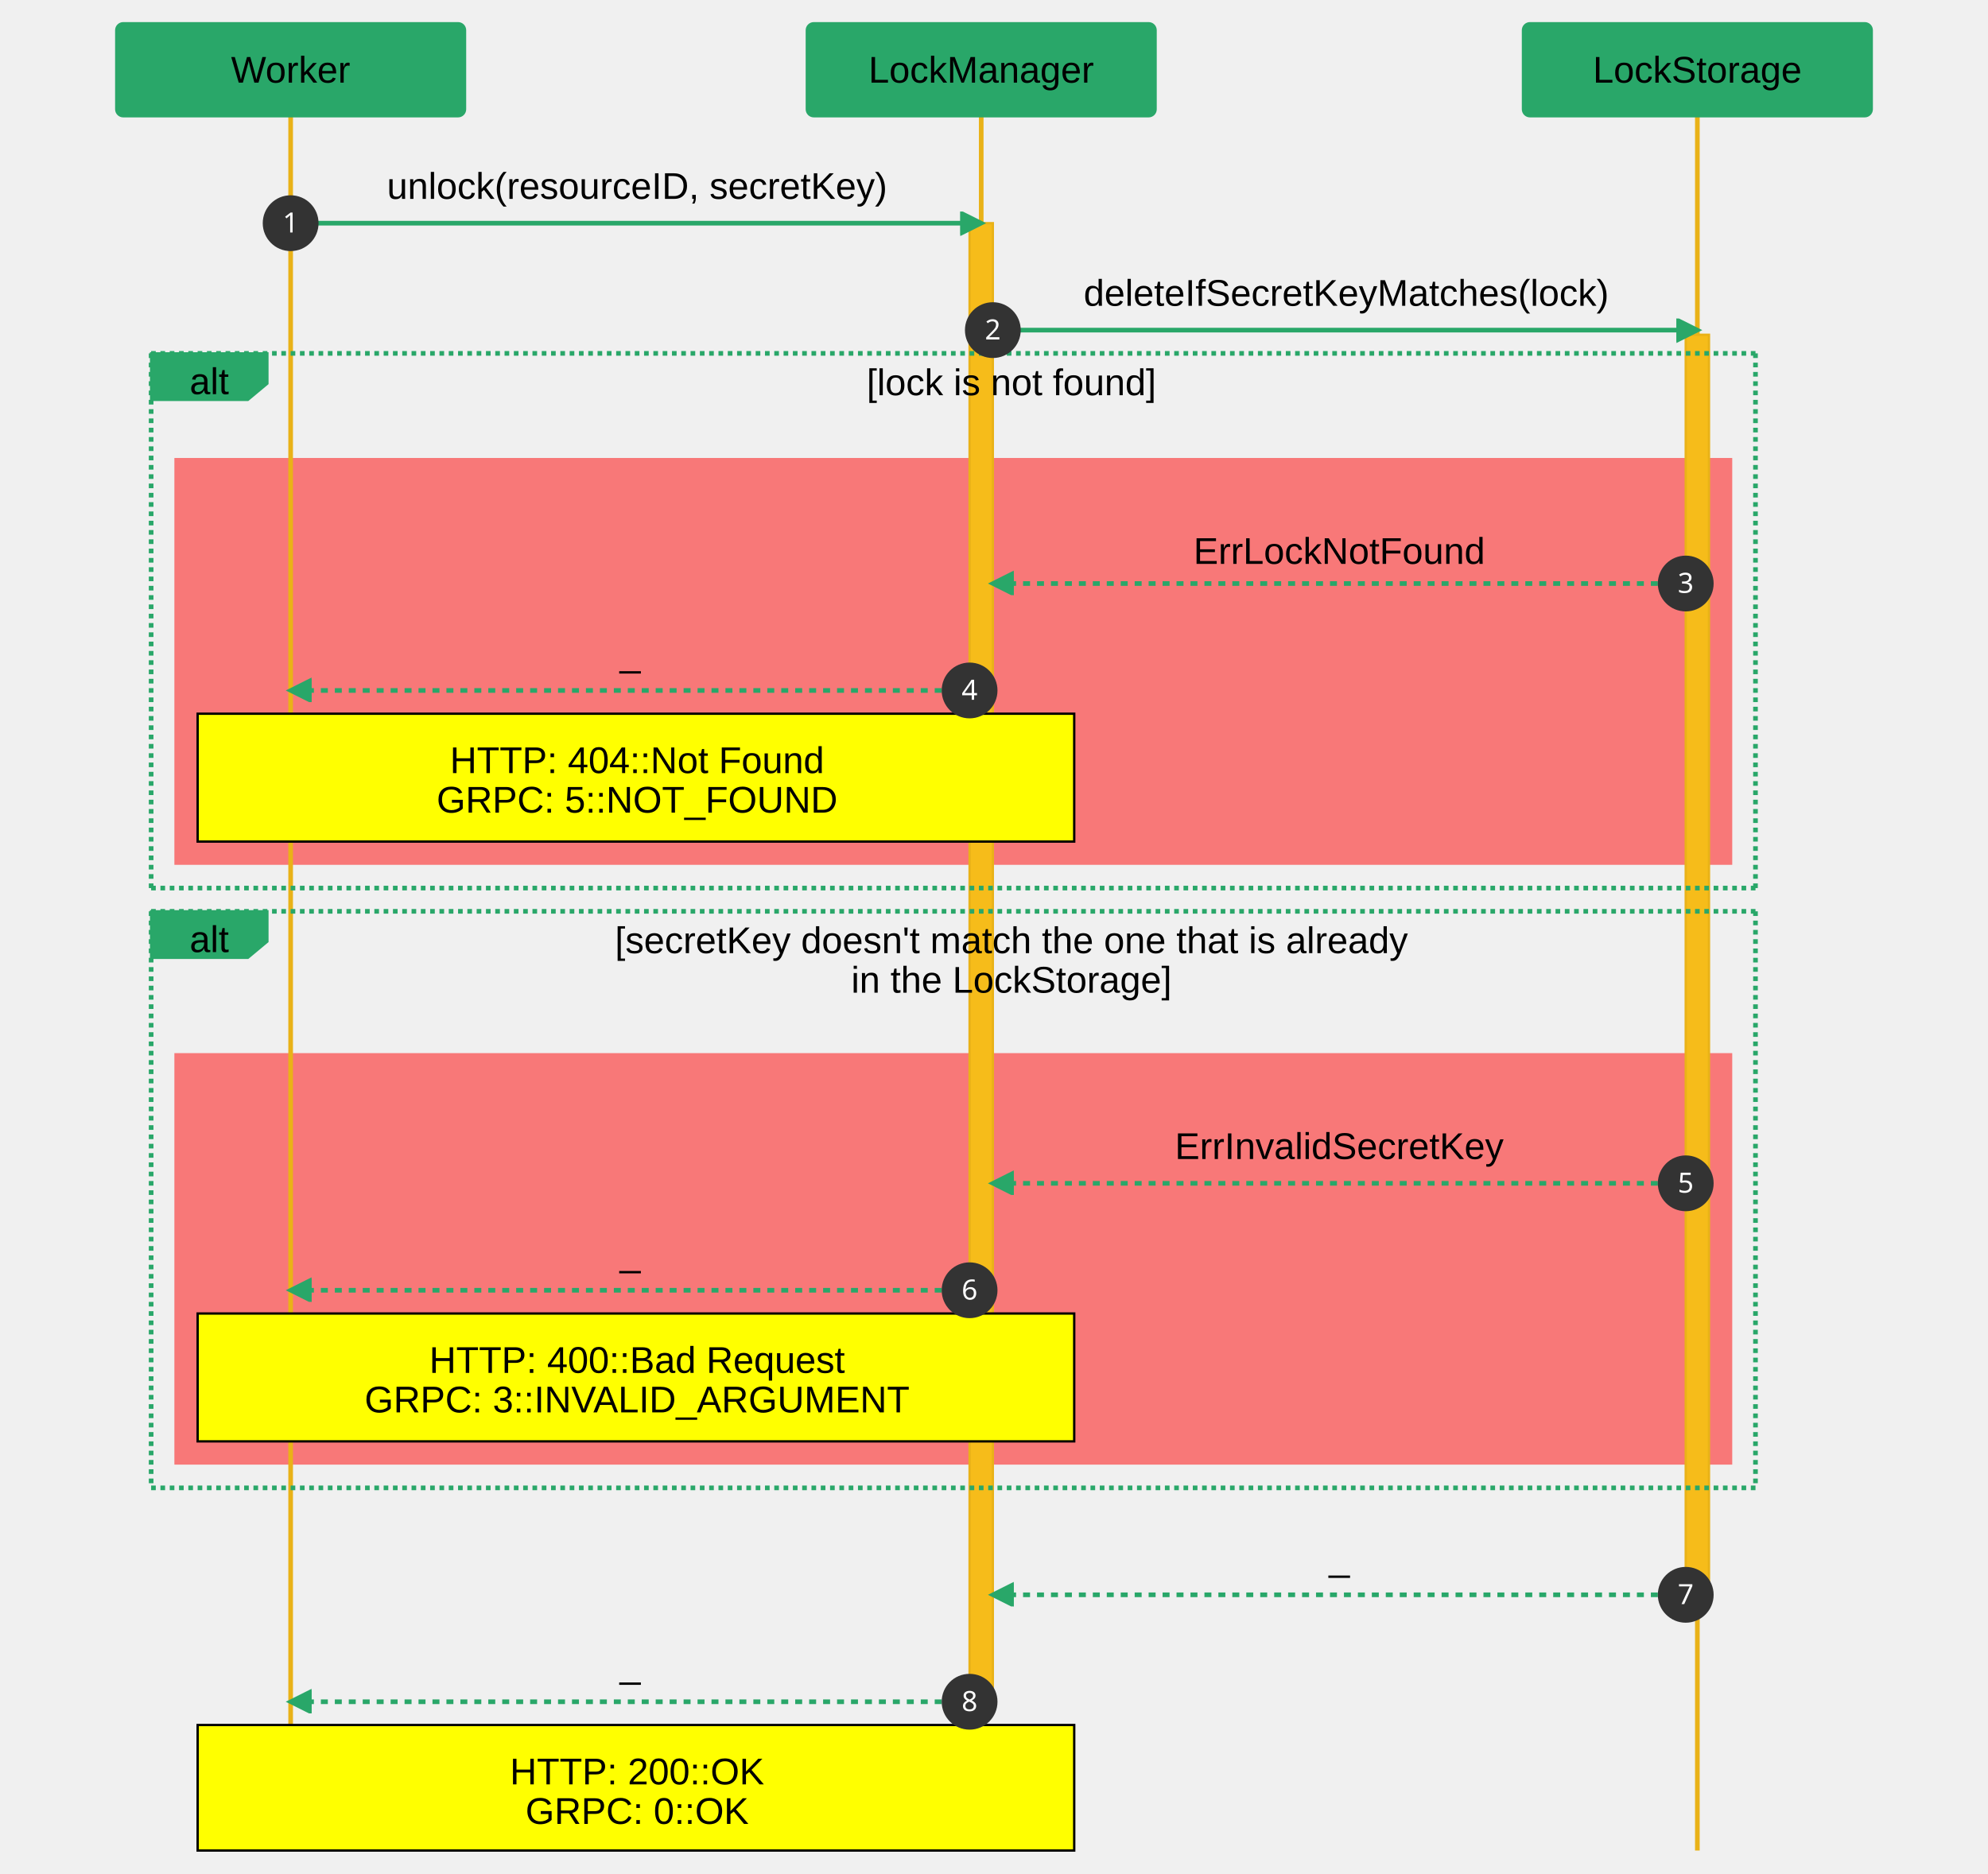
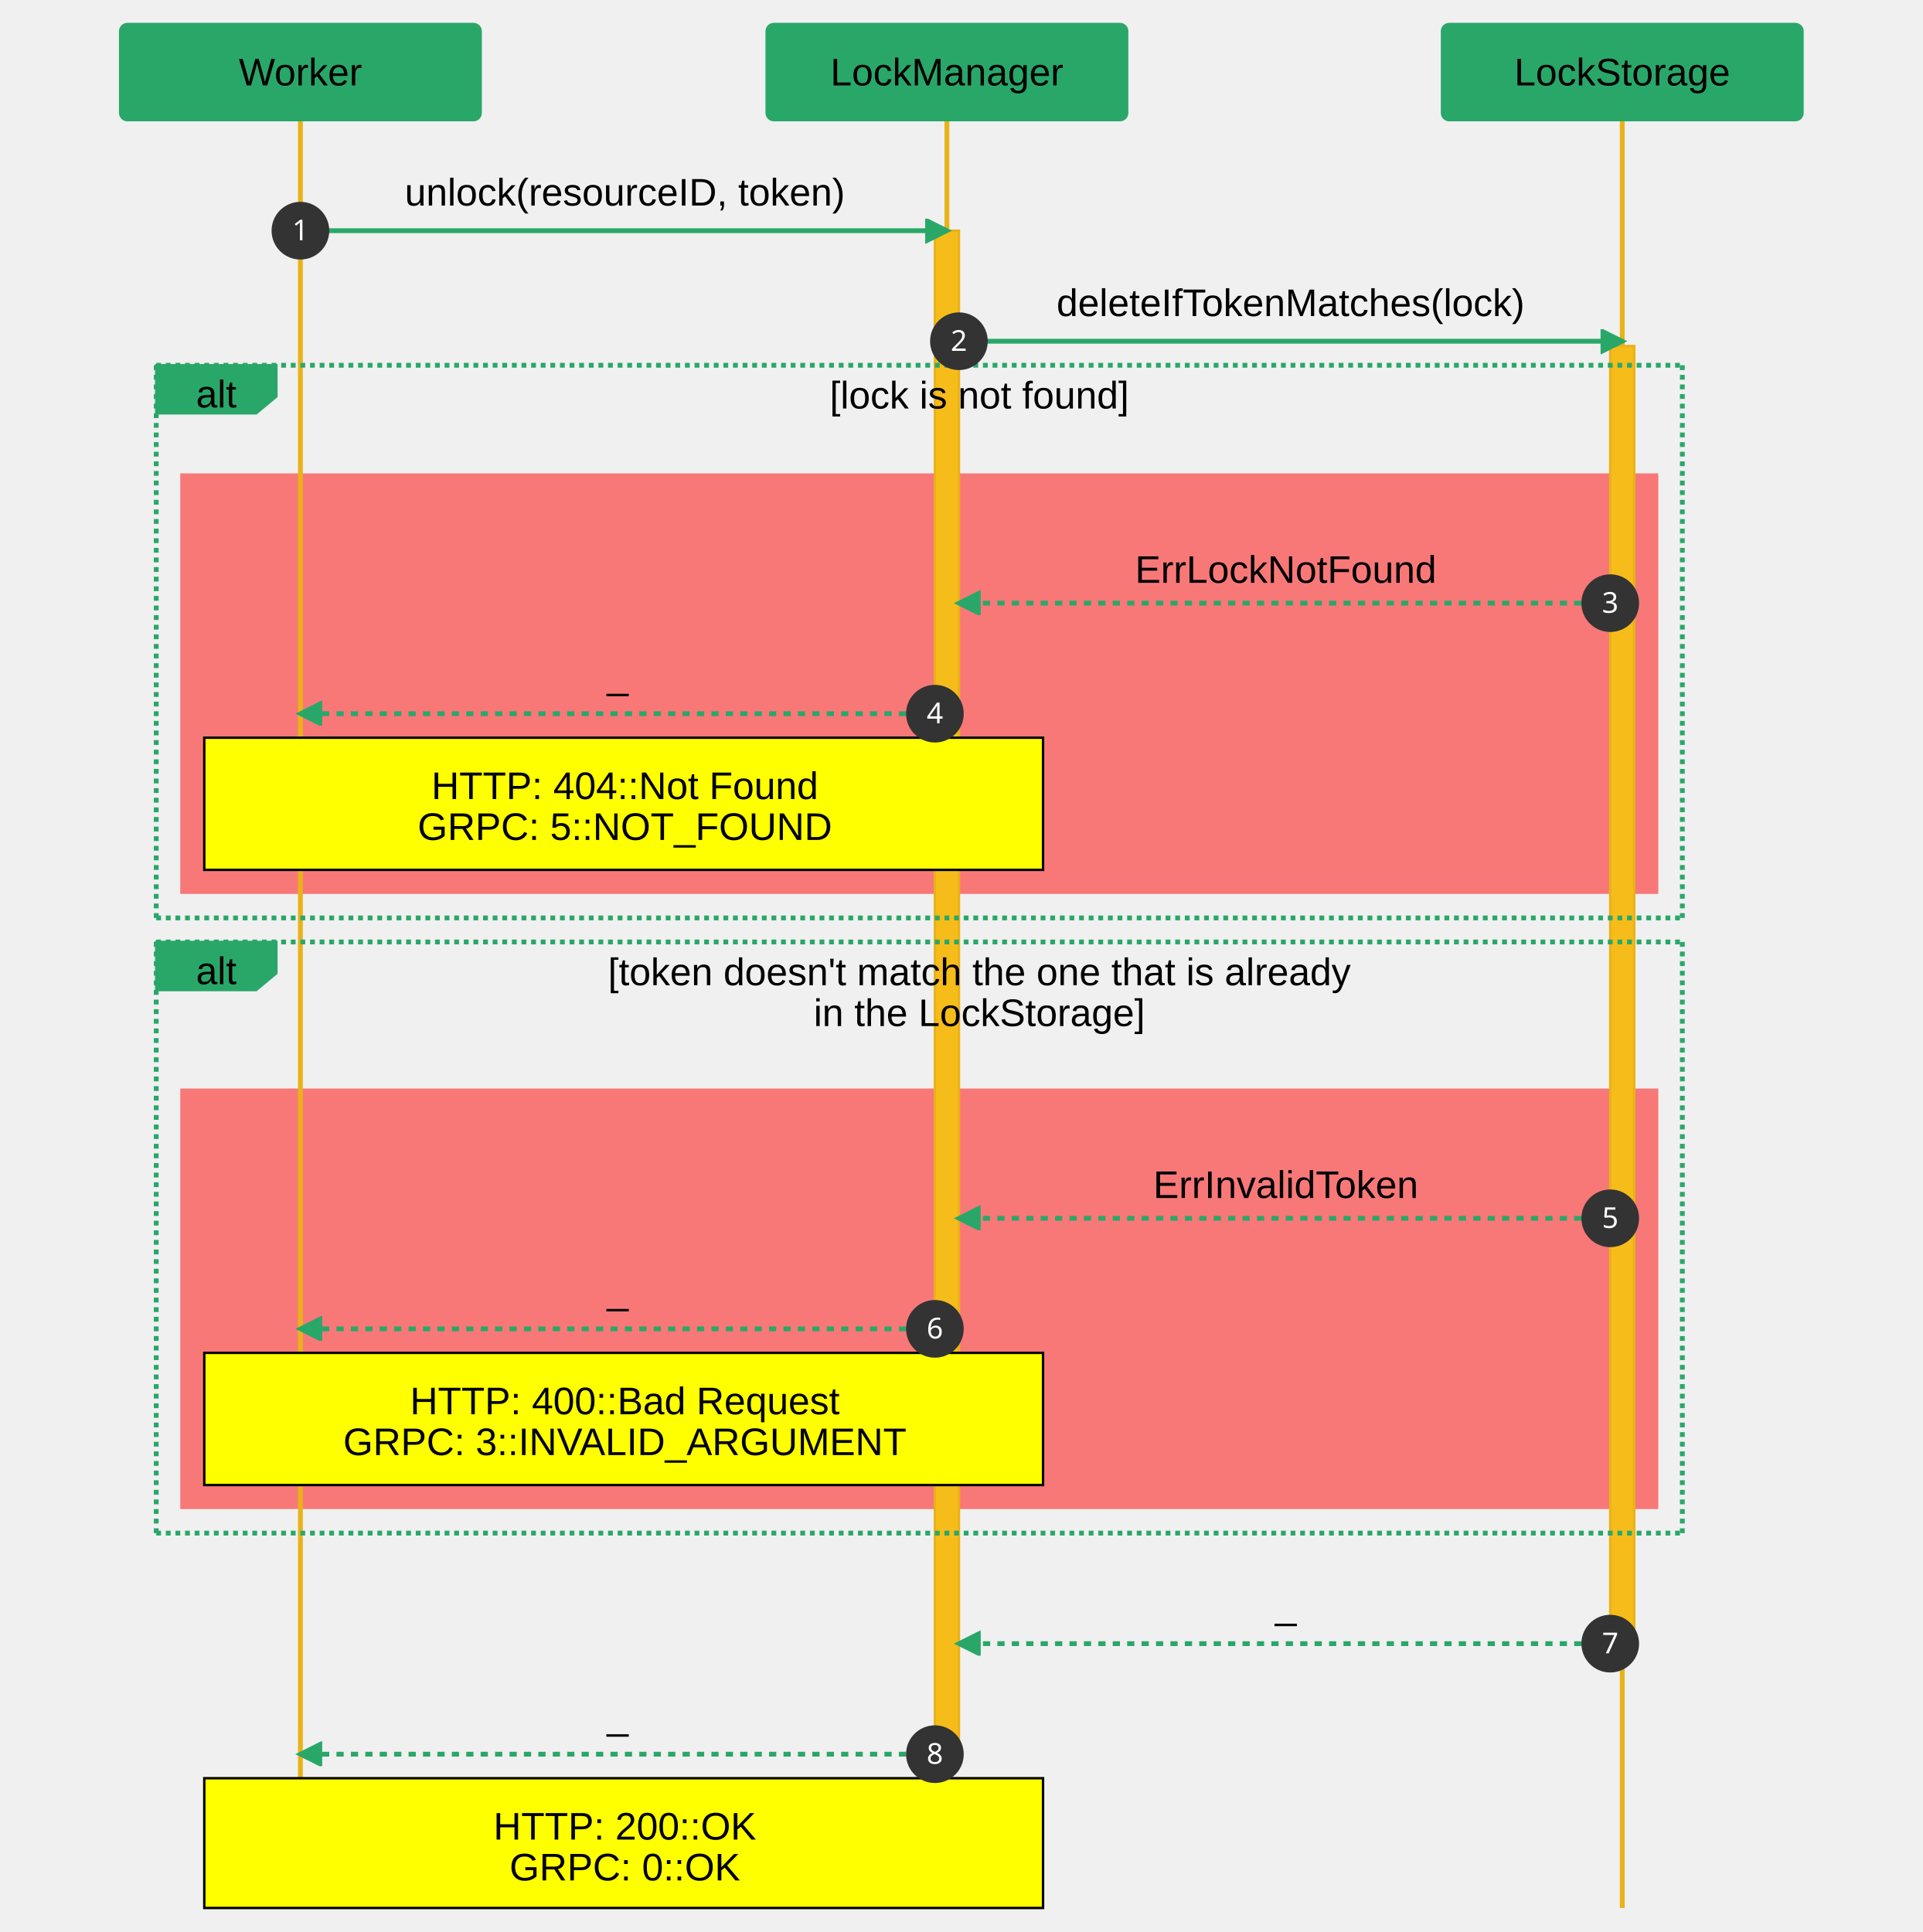
- <svg xmlns="http://www.w3.org/2000/svg" aria-roledescription="sequence" role="graphics-document document" viewBox="-50 -10 855 806" style="max-width: 855px; background-color: white;" width="100%" id="my-svg">
-   <rect class="rect" height="177" width="670" fill="rgba(255, 0, 0, 0.5)" y="443" x="25" />
-   <rect class="rect" height="175" width="670" fill="rgba(255, 0, 0, 0.5)" y="187" x="25" />
+ <svg xmlns="http://www.w3.org/2000/svg" aria-roledescription="sequence" role="graphics-document document" viewBox="-50 -10 800 804" style="max-width: 800px; background-color: white;" width="100%" id="my-svg">
+   <rect class="rect" height="175" width="615" fill="rgba(255, 0, 0, 0.5)" y="443" x="25" />
+   <rect class="rect" height="175" width="615" fill="rgba(255, 0, 0, 0.5)" y="187" x="25" />
  <style>#my-svg{font-family:"trebuchet ms",verdana,arial,sans-serif;font-size:16px;fill:#333;}#my-svg .error-icon{fill:#552222;}#my-svg .error-text{fill:#552222;stroke:#552222;}#my-svg .edge-thickness-normal{stroke-width:2px;}#my-svg .edge-thickness-thick{stroke-width:3.5px;}#my-svg .edge-pattern-solid{stroke-dasharray:0;}#my-svg .edge-pattern-dashed{stroke-dasharray:3;}#my-svg .edge-pattern-dotted{stroke-dasharray:2;}#my-svg .marker{fill:#333333;stroke:#333333;}#my-svg .marker.cross{stroke:#333333;}#my-svg svg{font-family:"trebuchet ms",verdana,arial,sans-serif;font-size:16px;}#my-svg .actor{stroke:hsl(259.626, 59.777%, 87.902%);fill:#ECECFF;}#my-svg text.actor&gt;tspan{fill:black;stroke:none;}#my-svg .actor-line{stroke:grey;}#my-svg .messageLine0{stroke-width:1.5;stroke-dasharray:none;stroke:#333;}#my-svg .messageLine1{stroke-width:1.5;stroke-dasharray:2,2;stroke:#333;}#my-svg #arrowhead path{fill:#333;stroke:#333;}#my-svg .sequenceNumber{fill:white;}#my-svg #sequencenumber{fill:#333;}#my-svg #crosshead path{fill:#333;stroke:#333;}#my-svg .messageText{fill:#333;stroke:none;}#my-svg .labelBox{stroke:hsl(259.626, 59.777%, 87.902%);fill:#ECECFF;}#my-svg .labelText,#my-svg .labelText&gt;tspan{fill:black;stroke:none;}#my-svg .loopText,#my-svg .loopText&gt;tspan{fill:black;stroke:none;}#my-svg .loopLine{stroke-width:2px;stroke-dasharray:2,2;stroke:hsl(259.626, 59.777%, 87.902%);fill:hsl(259.626, 59.777%, 87.902%);}#my-svg .note{stroke:#aaaa33;fill:#fff5ad;}#my-svg .noteText,#my-svg .noteText&gt;tspan{fill:black;stroke:none;}#my-svg .activation0{fill:#f4f4f4;stroke:#666;}#my-svg .activation1{fill:#f4f4f4;stroke:#666;}#my-svg .activation2{fill:#f4f4f4;stroke:#666;}#my-svg .actorPopupMenu{position:absolute;}#my-svg .actorPopupMenuPanel{position:absolute;fill:#ECECFF;box-shadow:0px 8px 16px 0px rgba(0,0,0,0.2);filter:drop-shadow(3px 5px 2px rgb(0 0 0 / 0.4));}#my-svg .actor-man line{stroke:hsl(259.626, 59.777%, 87.902%);fill:#ECECFF;}#my-svg .actor-man circle,#my-svg line{stroke:hsl(259.626, 59.777%, 87.902%);fill:#ECECFF;stroke-width:2px;}#my-svg :root{--mermaid-font-family:"trebuchet ms",verdana,arial,sans-serif;}</style>
  <g />
  <defs>
    <symbol height="24" width="24" id="computer">
      <path d="M2 2v13h20v-13h-20zm18 11h-16v-9h16v9zm-10.228 6l.466-1h3.524l.467 1h-4.457zm14.228 3h-24l2-6h2.104l-1.33 4h18.45l-1.297-4h2.073l2 6zm-5-10h-14v-7h14v7z" transform="scale(.5)" />
    </symbol>
  </defs>
  <defs>
    <symbol clip-rule="evenodd" fill-rule="evenodd" id="database">
      <path d="M12.258.001l.256.004.255.005.253.008.251.01.249.012.247.015.246.016.242.019.241.02.239.023.236.024.233.027.231.028.229.031.225.032.223.034.22.036.217.038.214.04.211.041.208.043.205.045.201.046.198.048.194.05.191.051.187.053.183.054.18.056.175.057.172.059.168.06.163.061.16.063.155.064.15.066.074.033.073.033.071.034.07.034.069.035.068.035.067.035.066.035.064.036.064.036.062.036.06.036.06.037.058.037.058.037.055.038.055.038.053.038.052.038.051.039.05.039.048.039.047.039.045.04.044.04.043.04.041.04.04.041.039.041.037.041.036.041.034.041.033.042.032.042.03.042.029.042.027.042.026.043.024.043.023.043.021.043.02.043.018.044.017.043.015.044.013.044.012.044.011.045.009.044.007.045.006.045.004.045.002.045.001.045v17l-.001.045-.002.045-.004.045-.006.045-.007.045-.009.044-.011.045-.012.044-.013.044-.015.044-.017.043-.018.044-.02.043-.021.043-.023.043-.024.043-.026.043-.027.042-.029.042-.03.042-.032.042-.033.042-.034.041-.036.041-.037.041-.039.041-.04.041-.041.04-.043.04-.044.04-.045.04-.047.039-.048.039-.05.039-.051.039-.052.038-.053.038-.055.038-.055.038-.058.037-.058.037-.06.037-.06.036-.062.036-.064.036-.064.036-.066.035-.067.035-.068.035-.069.035-.07.034-.071.034-.073.033-.074.033-.15.066-.155.064-.16.063-.163.061-.168.06-.172.059-.175.057-.18.056-.183.054-.187.053-.191.051-.194.05-.198.048-.201.046-.205.045-.208.043-.211.041-.214.04-.217.038-.22.036-.223.034-.225.032-.229.031-.231.028-.233.027-.236.024-.239.023-.241.02-.242.019-.246.016-.247.015-.249.012-.251.01-.253.008-.255.005-.256.004-.258.001-.258-.001-.256-.004-.255-.005-.253-.008-.251-.01-.249-.012-.247-.015-.245-.016-.243-.019-.241-.02-.238-.023-.236-.024-.234-.027-.231-.028-.228-.031-.226-.032-.223-.034-.22-.036-.217-.038-.214-.04-.211-.041-.208-.043-.204-.045-.201-.046-.198-.048-.195-.05-.19-.051-.187-.053-.184-.054-.179-.056-.176-.057-.172-.059-.167-.06-.164-.061-.159-.063-.155-.064-.151-.066-.074-.033-.072-.033-.072-.034-.07-.034-.069-.035-.068-.035-.067-.035-.066-.035-.064-.036-.063-.036-.062-.036-.061-.036-.06-.037-.058-.037-.057-.037-.056-.038-.055-.038-.053-.038-.052-.038-.051-.039-.049-.039-.049-.039-.046-.039-.046-.04-.044-.04-.043-.04-.041-.04-.04-.041-.039-.041-.037-.041-.036-.041-.034-.041-.033-.042-.032-.042-.03-.042-.029-.042-.027-.042-.026-.043-.024-.043-.023-.043-.021-.043-.02-.043-.018-.044-.017-.043-.015-.044-.013-.044-.012-.044-.011-.045-.009-.044-.007-.045-.006-.045-.004-.045-.002-.045-.001-.045v-17l.001-.045.002-.045.004-.045.006-.045.007-.045.009-.044.011-.045.012-.044.013-.044.015-.044.017-.043.018-.044.02-.043.021-.043.023-.043.024-.043.026-.043.027-.042.029-.042.03-.042.032-.042.033-.042.034-.041.036-.041.037-.041.039-.041.04-.041.041-.04.043-.04.044-.04.046-.04.046-.039.049-.039.049-.039.051-.039.052-.038.053-.038.055-.038.056-.038.057-.037.058-.037.06-.037.061-.036.062-.036.063-.036.064-.036.066-.035.067-.035.068-.035.069-.035.07-.034.072-.034.072-.033.074-.033.151-.066.155-.064.159-.063.164-.061.167-.06.172-.059.176-.057.179-.056.184-.054.187-.053.19-.051.195-.05.198-.048.201-.046.204-.045.208-.043.211-.041.214-.04.217-.038.22-.036.223-.034.226-.032.228-.031.231-.028.234-.027.236-.024.238-.023.241-.02.243-.019.245-.016.247-.015.249-.012.251-.01.253-.008.255-.005.256-.004.258-.001.258.001zm-9.258 20.499v.01l.001.021.003.021.004.022.005.021.006.022.007.022.009.023.01.022.011.023.012.023.013.023.015.023.016.024.017.023.018.024.019.024.021.024.022.025.023.024.024.025.052.049.056.05.061.051.066.051.07.051.075.051.079.052.084.052.088.052.092.052.097.052.102.051.105.052.11.052.114.051.119.051.123.051.127.05.131.05.135.05.139.048.144.049.147.047.152.047.155.047.16.045.163.045.167.043.171.043.176.041.178.041.183.039.187.039.19.037.194.035.197.035.202.033.204.031.209.03.212.029.216.027.219.025.222.024.226.021.23.02.233.018.236.016.24.015.243.012.246.01.249.008.253.005.256.004.259.001.26-.001.257-.004.254-.005.25-.008.247-.011.244-.012.241-.014.237-.016.233-.018.231-.021.226-.021.224-.024.22-.026.216-.027.212-.028.21-.031.205-.031.202-.034.198-.034.194-.036.191-.037.187-.039.183-.04.179-.04.175-.042.172-.043.168-.044.163-.045.16-.046.155-.046.152-.047.148-.048.143-.049.139-.049.136-.05.131-.05.126-.05.123-.051.118-.052.114-.051.11-.052.106-.052.101-.052.096-.052.092-.052.088-.053.083-.051.079-.052.074-.052.07-.051.065-.051.06-.051.056-.05.051-.05.023-.024.023-.025.021-.024.02-.024.019-.024.018-.024.017-.024.015-.023.014-.024.013-.023.012-.023.01-.023.01-.022.008-.022.006-.022.006-.022.004-.022.004-.021.001-.021.001-.021v-4.127l-.077.055-.08.053-.083.054-.085.053-.087.052-.09.052-.093.051-.095.05-.097.05-.1.049-.102.049-.105.048-.106.047-.109.047-.111.046-.114.045-.115.045-.118.044-.12.043-.122.042-.124.042-.126.041-.128.04-.13.04-.132.038-.134.038-.135.037-.138.037-.139.035-.142.035-.143.034-.144.033-.147.032-.148.031-.15.03-.151.03-.153.029-.154.027-.156.027-.158.026-.159.025-.161.024-.162.023-.163.022-.165.021-.166.02-.167.019-.169.018-.169.017-.171.016-.173.015-.173.014-.175.013-.175.012-.177.011-.178.01-.179.008-.179.008-.181.006-.182.005-.182.004-.184.003-.184.002h-.37l-.184-.002-.184-.003-.182-.004-.182-.005-.181-.006-.179-.008-.179-.008-.178-.01-.176-.011-.176-.012-.175-.013-.173-.014-.172-.015-.171-.016-.17-.017-.169-.018-.167-.019-.166-.02-.165-.021-.163-.022-.162-.023-.161-.024-.159-.025-.157-.026-.156-.027-.155-.027-.153-.029-.151-.03-.15-.03-.148-.031-.146-.032-.145-.033-.143-.034-.141-.035-.14-.035-.137-.037-.136-.037-.134-.038-.132-.038-.13-.04-.128-.04-.126-.041-.124-.042-.122-.042-.12-.044-.117-.043-.116-.045-.113-.045-.112-.046-.109-.047-.106-.047-.105-.048-.102-.049-.1-.049-.097-.05-.095-.05-.093-.052-.09-.051-.087-.052-.085-.053-.083-.054-.08-.054-.077-.054v4.127zm0-5.654v.011l.001.021.003.021.004.021.005.022.006.022.007.022.009.022.01.022.011.023.012.023.013.023.015.024.016.023.017.024.018.024.019.024.021.024.022.024.023.025.024.024.052.05.056.05.061.05.066.051.07.051.075.052.079.051.084.052.088.052.092.052.097.052.102.052.105.052.11.051.114.051.119.052.123.05.127.051.131.05.135.049.139.049.144.048.147.048.152.047.155.046.16.045.163.045.167.044.171.042.176.042.178.04.183.04.187.038.19.037.194.036.197.034.202.033.204.032.209.03.212.028.216.027.219.025.222.024.226.022.23.02.233.018.236.016.24.014.243.012.246.01.249.008.253.006.256.003.259.001.26-.001.257-.003.254-.006.25-.008.247-.01.244-.012.241-.015.237-.016.233-.018.231-.02.226-.022.224-.024.22-.025.216-.027.212-.029.21-.03.205-.032.202-.033.198-.035.194-.036.191-.037.187-.039.183-.039.179-.041.175-.042.172-.043.168-.044.163-.045.16-.045.155-.047.152-.047.148-.048.143-.048.139-.05.136-.049.131-.05.126-.051.123-.051.118-.051.114-.052.11-.052.106-.052.101-.052.096-.052.092-.052.088-.052.083-.052.079-.052.074-.051.07-.052.065-.051.06-.05.056-.051.051-.049.023-.025.023-.024.021-.025.02-.024.019-.024.018-.024.017-.024.015-.023.014-.023.013-.024.012-.022.01-.023.01-.023.008-.022.006-.022.006-.022.004-.021.004-.022.001-.021.001-.021v-4.139l-.077.054-.08.054-.083.054-.085.052-.087.053-.09.051-.093.051-.095.051-.097.05-.1.049-.102.049-.105.048-.106.047-.109.047-.111.046-.114.045-.115.044-.118.044-.12.044-.122.042-.124.042-.126.041-.128.04-.13.039-.132.039-.134.038-.135.037-.138.036-.139.036-.142.035-.143.033-.144.033-.147.033-.148.031-.15.03-.151.03-.153.028-.154.028-.156.027-.158.026-.159.025-.161.024-.162.023-.163.022-.165.021-.166.02-.167.019-.169.018-.169.017-.171.016-.173.015-.173.014-.175.013-.175.012-.177.011-.178.009-.179.009-.179.007-.181.007-.182.005-.182.004-.184.003-.184.002h-.37l-.184-.002-.184-.003-.182-.004-.182-.005-.181-.007-.179-.007-.179-.009-.178-.009-.176-.011-.176-.012-.175-.013-.173-.014-.172-.015-.171-.016-.17-.017-.169-.018-.167-.019-.166-.02-.165-.021-.163-.022-.162-.023-.161-.024-.159-.025-.157-.026-.156-.027-.155-.028-.153-.028-.151-.03-.15-.03-.148-.031-.146-.033-.145-.033-.143-.033-.141-.035-.14-.036-.137-.036-.136-.037-.134-.038-.132-.039-.13-.039-.128-.04-.126-.041-.124-.042-.122-.043-.12-.043-.117-.044-.116-.044-.113-.046-.112-.046-.109-.046-.106-.047-.105-.048-.102-.049-.1-.049-.097-.05-.095-.051-.093-.051-.09-.051-.087-.053-.085-.052-.083-.054-.08-.054-.077-.054v4.139zm0-5.666v.011l.001.02.003.022.004.021.005.022.006.021.007.022.009.023.01.022.011.023.012.023.013.023.015.023.016.024.017.024.018.023.019.024.021.025.022.024.023.024.024.025.052.05.056.05.061.05.066.051.07.051.075.052.079.051.084.052.088.052.092.052.097.052.102.052.105.051.11.052.114.051.119.051.123.051.127.05.131.05.135.05.139.049.144.048.147.048.152.047.155.046.16.045.163.045.167.043.171.043.176.042.178.04.183.04.187.038.19.037.194.036.197.034.202.033.204.032.209.03.212.028.216.027.219.025.222.024.226.021.23.02.233.018.236.017.24.014.243.012.246.01.249.008.253.006.256.003.259.001.26-.001.257-.003.254-.006.25-.008.247-.01.244-.013.241-.014.237-.016.233-.018.231-.02.226-.022.224-.024.22-.025.216-.027.212-.029.21-.03.205-.032.202-.033.198-.035.194-.036.191-.037.187-.039.183-.039.179-.041.175-.042.172-.043.168-.044.163-.045.16-.045.155-.047.152-.047.148-.048.143-.049.139-.049.136-.049.131-.051.126-.05.123-.051.118-.052.114-.051.11-.052.106-.052.101-.052.096-.052.092-.052.088-.052.083-.052.079-.052.074-.052.07-.051.065-.051.06-.051.056-.05.051-.049.023-.025.023-.025.021-.024.02-.024.019-.024.018-.024.017-.024.015-.023.014-.024.013-.023.012-.023.01-.022.01-.023.008-.022.006-.022.006-.022.004-.022.004-.021.001-.021.001-.021v-4.153l-.077.054-.08.054-.083.053-.085.053-.087.053-.09.051-.093.051-.095.051-.097.05-.1.049-.102.048-.105.048-.106.048-.109.046-.111.046-.114.046-.115.044-.118.044-.12.043-.122.043-.124.042-.126.041-.128.04-.13.039-.132.039-.134.038-.135.037-.138.036-.139.036-.142.034-.143.034-.144.033-.147.032-.148.032-.15.03-.151.03-.153.028-.154.028-.156.027-.158.026-.159.024-.161.024-.162.023-.163.023-.165.021-.166.02-.167.019-.169.018-.169.017-.171.016-.173.015-.173.014-.175.013-.175.012-.177.01-.178.01-.179.009-.179.007-.181.006-.182.006-.182.004-.184.003-.184.001-.185.001-.185-.001-.184-.001-.184-.003-.182-.004-.182-.006-.181-.006-.179-.007-.179-.009-.178-.01-.176-.01-.176-.012-.175-.013-.173-.014-.172-.015-.171-.016-.17-.017-.169-.018-.167-.019-.166-.02-.165-.021-.163-.023-.162-.023-.161-.024-.159-.024-.157-.026-.156-.027-.155-.028-.153-.028-.151-.03-.15-.03-.148-.032-.146-.032-.145-.033-.143-.034-.141-.034-.14-.036-.137-.036-.136-.037-.134-.038-.132-.039-.13-.039-.128-.041-.126-.041-.124-.041-.122-.043-.12-.043-.117-.044-.116-.044-.113-.046-.112-.046-.109-.046-.106-.048-.105-.048-.102-.048-.1-.05-.097-.049-.095-.051-.093-.051-.09-.052-.087-.052-.085-.053-.083-.053-.08-.054-.077-.054v4.153zm8.74-8.179l-.257.004-.254.005-.25.008-.247.011-.244.012-.241.014-.237.016-.233.018-.231.021-.226.022-.224.023-.22.026-.216.027-.212.028-.21.031-.205.032-.202.033-.198.034-.194.036-.191.038-.187.038-.183.04-.179.041-.175.042-.172.043-.168.043-.163.045-.16.046-.155.046-.152.048-.148.048-.143.048-.139.049-.136.05-.131.05-.126.051-.123.051-.118.051-.114.052-.11.052-.106.052-.101.052-.096.052-.092.052-.088.052-.083.052-.079.052-.074.051-.07.052-.065.051-.06.05-.056.05-.051.05-.023.025-.023.024-.021.024-.02.025-.019.024-.018.024-.017.023-.015.024-.014.023-.013.023-.012.023-.01.023-.01.022-.008.022-.006.023-.006.021-.004.022-.004.021-.001.021-.001.021.001.021.001.021.004.021.004.022.006.021.006.023.008.022.01.022.01.023.012.023.013.023.014.023.015.024.017.023.018.024.019.024.02.025.021.024.023.024.023.025.051.05.056.05.06.05.065.051.07.052.074.051.079.052.083.052.088.052.092.052.096.052.101.052.106.052.11.052.114.052.118.051.123.051.126.051.131.05.136.05.139.049.143.048.148.048.152.048.155.046.16.046.163.045.168.043.172.043.175.042.179.041.183.04.187.038.191.038.194.036.198.034.202.033.205.032.21.031.212.028.216.027.22.026.224.023.226.022.231.021.233.018.237.016.241.014.244.012.247.011.25.008.254.005.257.004.26.001.26-.001.257-.004.254-.005.25-.008.247-.011.244-.012.241-.014.237-.016.233-.018.231-.021.226-.022.224-.023.22-.026.216-.027.212-.028.21-.031.205-.032.202-.033.198-.034.194-.036.191-.038.187-.038.183-.04.179-.041.175-.042.172-.043.168-.043.163-.045.16-.046.155-.046.152-.048.148-.048.143-.048.139-.049.136-.05.131-.05.126-.051.123-.051.118-.051.114-.052.11-.052.106-.052.101-.052.096-.052.092-.052.088-.052.083-.052.079-.052.074-.051.07-.052.065-.051.06-.05.056-.05.051-.05.023-.025.023-.024.021-.024.02-.025.019-.024.018-.024.017-.023.015-.024.014-.023.013-.023.012-.023.01-.023.01-.022.008-.022.006-.023.006-.021.004-.022.004-.021.001-.021.001-.021-.001-.021-.001-.021-.004-.021-.004-.022-.006-.021-.006-.023-.008-.022-.01-.022-.01-.023-.012-.023-.013-.023-.014-.023-.015-.024-.017-.023-.018-.024-.019-.024-.02-.025-.021-.024-.023-.024-.023-.025-.051-.05-.056-.05-.06-.05-.065-.051-.07-.052-.074-.051-.079-.052-.083-.052-.088-.052-.092-.052-.096-.052-.101-.052-.106-.052-.11-.052-.114-.052-.118-.051-.123-.051-.126-.051-.131-.05-.136-.05-.139-.049-.143-.048-.148-.048-.152-.048-.155-.046-.16-.046-.163-.045-.168-.043-.172-.043-.175-.042-.179-.041-.183-.04-.187-.038-.191-.038-.194-.036-.198-.034-.202-.033-.205-.032-.21-.031-.212-.028-.216-.027-.22-.026-.224-.023-.226-.022-.231-.021-.233-.018-.237-.016-.241-.014-.244-.012-.247-.011-.25-.008-.254-.005-.257-.004-.26-.001-.26.001z" transform="scale(.5)" />
    </symbol>
  </defs>
  <defs>
    <symbol height="24" width="24" id="clock">
      <path d="M12 2c5.514 0 10 4.486 10 10s-4.486 10-10 10-10-4.486-10-10 4.486-10 10-10zm0-2c-6.627 0-12 5.373-12 12s5.373 12 12 12 12-5.373 12-12-5.373-12-12-12zm5.848 12.459c.202.038.202.333.001.372-1.907.361-6.045 1.111-6.547 1.111-.719 0-1.301-.582-1.301-1.301 0-.512.77-5.447 1.125-7.445.034-.192.312-.181.343.014l.985 6.238 5.394 1.011z" transform="scale(.5)" />
    </symbol>
  </defs>
  <g>
-     <line stroke="#999" stroke-width="0.5px" class="actor-line" y2="786" x2="75" y1="5" x1="75" id="actor0" />
+     <line stroke="#999" stroke-width="0.5px" class="actor-line" y2="784" x2="75" y1="5" x1="75" id="actor0" />
    <g id="root-0">
      <rect class="actor" ry="3" rx="3" height="40" width="150" stroke="#666" fill="#eaeaea" y="0" x="0" />
      <text style="text-anchor: middle; font-size: 16px; font-weight: 400;" class="actor" alignment-baseline="central" dominant-baseline="central" y="20" x="75">
        <tspan dy="0" x="75">Worker</tspan>
      </text>
    </g>
  </g>
  <g>
-     <line stroke="#999" stroke-width="0.5px" class="actor-line" y2="786" x2="372" y1="5" x1="372" id="actor1" />
+     <line stroke="#999" stroke-width="0.5px" class="actor-line" y2="784" x2="344" y1="5" x1="344" id="actor1" />
    <g id="root-1">
-       <rect class="actor" ry="3" rx="3" height="40" width="150" stroke="#666" fill="#eaeaea" y="0" x="297" />
-       <text style="text-anchor: middle; font-size: 16px; font-weight: 400;" class="actor" alignment-baseline="central" dominant-baseline="central" y="20" x="372">
-         <tspan dy="0" x="372">LockManager</tspan>
+       <rect class="actor" ry="3" rx="3" height="40" width="150" stroke="#666" fill="#eaeaea" y="0" x="269" />
+       <text style="text-anchor: middle; font-size: 16px; font-weight: 400;" class="actor" alignment-baseline="central" dominant-baseline="central" y="20" x="344">
+         <tspan dy="0" x="344">LockManager</tspan>
      </text>
    </g>
  </g>
  <g>
-     <line stroke="#999" stroke-width="0.5px" class="actor-line" y2="786" x2="680" y1="5" x1="680" id="actor2" />
+     <line stroke="#999" stroke-width="0.5px" class="actor-line" y2="784" x2="625" y1="5" x1="625" id="actor2" />
    <g id="root-2">
-       <rect class="actor" ry="3" rx="3" height="40" width="150" stroke="#666" fill="#eaeaea" y="0" x="605" />
-       <text style="text-anchor: middle; font-size: 16px; font-weight: 400;" class="actor" alignment-baseline="central" dominant-baseline="central" y="20" x="680">
-         <tspan dy="0" x="680">LockStorage</tspan>
+       <rect class="actor" ry="3" rx="3" height="40" width="150" stroke="#666" fill="#eaeaea" y="0" x="550" />
+       <text style="text-anchor: middle; font-size: 16px; font-weight: 400;" class="actor" alignment-baseline="central" dominant-baseline="central" y="20" x="625">
+         <tspan dy="0" x="625">LockStorage</tspan>
      </text>
    </g>
  </g>
  <defs>
    <marker orient="auto" markerHeight="12" markerWidth="12" markerUnits="userSpaceOnUse" refY="5" refX="9" id="arrowhead">
      <path d="M 0 0 L 10 5 L 0 10 z" />
    </marker>
  </defs>
  <defs>
    <marker refY="5" refX="4" orient="auto" markerHeight="8" markerWidth="15" id="crosshead">
      <path style="stroke-dasharray: 0, 0;" d="M 1,2 L 6,7 M 6,2 L 1,7" stroke-width="1pt" stroke="#000000" fill="none" />
    </marker>
  </defs>
  <defs>
    <marker orient="auto" markerHeight="28" markerWidth="20" refY="7" refX="18" id="filled-head">
      <path d="M 18,7 L9,13 L14,7 L9,1 Z" />
    </marker>
  </defs>
  <defs>
    <marker orient="auto" markerHeight="40" markerWidth="60" refY="15" refX="15" id="sequencenumber">
      <circle r="6" cy="15" cx="15" />
    </marker>
  </defs>
  <g>
-     <rect class="activation0" ry="0" rx="0" height="636" width="10" stroke="#666" fill="#EDF2AE" y="86" x="367" />
-   </g>
-   <g>
-     <rect class="activation0" ry="0" rx="0" height="542" width="10" stroke="#666" fill="#EDF2AE" y="134" x="675" />
-   </g>
-   <g>
-     <rect class="note" ry="0" rx="0" height="55" width="377" stroke="#666" fill="#EDF2AE" y="297" x="35" />
-     <text style="font-size: 16px; font-weight: 400;" dy="1em" class="noteText" alignment-baseline="middle" dominant-baseline="middle" text-anchor="middle" y="302" x="224">
-       <tspan x="224">HTTP: 404::Not Found</tspan>
-     </text>
-     <text style="font-size: 16px; font-weight: 400;" dy="1em" class="noteText" alignment-baseline="middle" dominant-baseline="middle" text-anchor="middle" y="319" x="224">
-       <tspan x="224">GRPC: 5::NOT_FOUND</tspan>
-     </text>
-   </g>
-   <g>
-     <line class="loopLine" y2="142" x2="705" y1="142" x1="15" />
-     <line class="loopLine" y2="372" x2="705" y1="142" x1="705" />
-     <line class="loopLine" y2="372" x2="705" y1="372" x1="15" />
+     <rect class="activation0" ry="0" rx="0" height="634" width="10" stroke="#666" fill="#EDF2AE" y="86" x="339" />
+   </g>
+   <g>
+     <rect class="activation0" ry="0" rx="0" height="540" width="10" stroke="#666" fill="#EDF2AE" y="134" x="620" />
+   </g>
+   <g>
+     <rect class="note" ry="0" rx="0" height="55" width="349" stroke="#666" fill="#EDF2AE" y="297" x="35" />
+     <text style="font-size: 16px; font-weight: 400;" dy="1em" class="noteText" alignment-baseline="middle" dominant-baseline="middle" text-anchor="middle" y="302" x="210">
+       <tspan x="210">HTTP: 404::Not Found</tspan>
+     </text>
+     <text style="font-size: 16px; font-weight: 400;" dy="1em" class="noteText" alignment-baseline="middle" dominant-baseline="middle" text-anchor="middle" y="319" x="210">
+       <tspan x="210">GRPC: 5::NOT_FOUND</tspan>
+     </text>
+   </g>
+   <g>
+     <line class="loopLine" y2="142" x2="650" y1="142" x1="15" />
+     <line class="loopLine" y2="372" x2="650" y1="142" x1="650" />
+     <line class="loopLine" y2="372" x2="650" y1="372" x1="15" />
    <line class="loopLine" y2="372" x2="15" y1="142" x1="15" />
    <polygon class="labelBox" points="15,142 65,142 65,155 56.6,162 15,162" />
    <text style="font-size: 16px; font-weight: 400;" class="labelText" alignment-baseline="middle" dominant-baseline="middle" text-anchor="middle" y="155" x="40">alt</text>
-     <text style="font-size: 16px; font-weight: 400;" class="loopText" text-anchor="middle" y="160" x="385">
-       <tspan x="385">[lock is not found]</tspan>
-     </text>
-   </g>
-   <g>
-     <rect class="note" ry="0" rx="0" height="55" width="377" stroke="#666" fill="#EDF2AE" y="555" x="35" />
-     <text style="font-size: 16px; font-weight: 400;" dy="1em" class="noteText" alignment-baseline="middle" dominant-baseline="middle" text-anchor="middle" y="560" x="224">
-       <tspan x="224">HTTP: 400::Bad Request</tspan>
-     </text>
-     <text style="font-size: 16px; font-weight: 400;" dy="1em" class="noteText" alignment-baseline="middle" dominant-baseline="middle" text-anchor="middle" y="577" x="224">
-       <tspan x="224">GRPC: 3::INVALID_ARGUMENT</tspan>
-     </text>
-   </g>
-   <g>
-     <line class="loopLine" y2="382" x2="705" y1="382" x1="15" />
-     <line class="loopLine" y2="630" x2="705" y1="382" x1="705" />
-     <line class="loopLine" y2="630" x2="705" y1="630" x1="15" />
-     <line class="loopLine" y2="630" x2="15" y1="382" x1="15" />
+     <text style="font-size: 16px; font-weight: 400;" class="loopText" text-anchor="middle" y="160" x="357.5">
+       <tspan x="357.5">[lock is not found]</tspan>
+     </text>
+   </g>
+   <g>
+     <rect class="note" ry="0" rx="0" height="55" width="349" stroke="#666" fill="#EDF2AE" y="553" x="35" />
+     <text style="font-size: 16px; font-weight: 400;" dy="1em" class="noteText" alignment-baseline="middle" dominant-baseline="middle" text-anchor="middle" y="558" x="210">
+       <tspan x="210">HTTP: 400::Bad Request</tspan>
+     </text>
+     <text style="font-size: 16px; font-weight: 400;" dy="1em" class="noteText" alignment-baseline="middle" dominant-baseline="middle" text-anchor="middle" y="575" x="210">
+       <tspan x="210">GRPC: 3::INVALID_ARGUMENT</tspan>
+     </text>
+   </g>
+   <g>
+     <line class="loopLine" y2="382" x2="650" y1="382" x1="15" />
+     <line class="loopLine" y2="628" x2="650" y1="382" x1="650" />
+     <line class="loopLine" y2="628" x2="650" y1="628" x1="15" />
+     <line class="loopLine" y2="628" x2="15" y1="382" x1="15" />
    <polygon class="labelBox" points="15,382 65,382 65,395 56.6,402 15,402" />
    <text style="font-size: 16px; font-weight: 400;" class="labelText" alignment-baseline="middle" dominant-baseline="middle" text-anchor="middle" y="395" x="40">alt</text>
-     <text style="font-size: 16px; font-weight: 400;" class="loopText" text-anchor="middle" y="400" x="385">
-       <tspan x="385">[secretKey doesn't match the one that is already</tspan>
-     </text>
-     <text style="font-size: 16px; font-weight: 400;" class="loopText" text-anchor="middle" y="417" x="385">
-       <tspan x="385">in the LockStorage]</tspan>
-     </text>
-   </g>
-   <g>
-     <rect class="note" ry="0" rx="0" height="54" width="377" stroke="#666" fill="#EDF2AE" y="732" x="35" />
-     <text style="font-size: 16px; font-weight: 400;" dy="1em" class="noteText" alignment-baseline="middle" dominant-baseline="middle" text-anchor="middle" y="737" x="224">
-       <tspan x="224">HTTP: 200::OK</tspan>
-     </text>
-     <text style="font-size: 16px; font-weight: 400;" dy="1em" class="noteText" alignment-baseline="middle" dominant-baseline="middle" text-anchor="middle" y="754" x="224">
-       <tspan x="224">GRPC: 0::OK</tspan>
-     </text>
-   </g>
-   <text style="font-size: 16px; font-weight: 400;" dy="1em" class="messageText" alignment-baseline="middle" dominant-baseline="middle" text-anchor="middle" y="55" x="224">unlock(resourceID, secretKey)</text>
-   <line style="fill: none;" marker-start="url(#sequencenumber)" marker-end="url(#arrowhead)" stroke="none" stroke-width="2" class="messageLine0" y2="86" x2="372" y1="86" x1="75" />
+     <text style="font-size: 16px; font-weight: 400;" class="loopText" text-anchor="middle" y="400" x="357.5">
+       <tspan x="357.5">[token doesn't match the one that is already</tspan>
+     </text>
+     <text style="font-size: 16px; font-weight: 400;" class="loopText" text-anchor="middle" y="417" x="357.5">
+       <tspan x="357.5">in the LockStorage]</tspan>
+     </text>
+   </g>
+   <g>
+     <rect class="note" ry="0" rx="0" height="54" width="349" stroke="#666" fill="#EDF2AE" y="730" x="35" />
+     <text style="font-size: 16px; font-weight: 400;" dy="1em" class="noteText" alignment-baseline="middle" dominant-baseline="middle" text-anchor="middle" y="735" x="210">
+       <tspan x="210">HTTP: 200::OK</tspan>
+     </text>
+     <text style="font-size: 16px; font-weight: 400;" dy="1em" class="noteText" alignment-baseline="middle" dominant-baseline="middle" text-anchor="middle" y="752" x="210">
+       <tspan x="210">GRPC: 0::OK</tspan>
+     </text>
+   </g>
+   <text style="font-size: 16px; font-weight: 400;" dy="1em" class="messageText" alignment-baseline="middle" dominant-baseline="middle" text-anchor="middle" y="55" x="210">unlock(resourceID, token)</text>
+   <line style="fill: none;" marker-start="url(#sequencenumber)" marker-end="url(#arrowhead)" stroke="none" stroke-width="2" class="messageLine0" y2="86" x2="344" y1="86" x1="75" />
  <text class="sequenceNumber" text-anchor="middle" font-size="12px" font-family="sans-serif" y="90" x="75">1</text>
-   <text style="font-size: 16px; font-weight: 400;" dy="1em" class="messageText" alignment-baseline="middle" dominant-baseline="middle" text-anchor="middle" y="101" x="529">deleteIfSecretKeyMatches(lock)</text>
-   <line style="fill: none;" marker-start="url(#sequencenumber)" marker-end="url(#arrowhead)" stroke="none" stroke-width="2" class="messageLine0" y2="132" x2="680" y1="132" x1="377" />
-   <text class="sequenceNumber" text-anchor="middle" font-size="12px" font-family="sans-serif" y="136" x="377">2</text>
-   <text style="font-size: 16px; font-weight: 400;" dy="1em" class="messageText" alignment-baseline="middle" dominant-baseline="middle" text-anchor="middle" y="212" x="526">ErrLockNotFound</text>
-   <line style="stroke-dasharray: 3, 3; fill: none;" marker-start="url(#sequencenumber)" marker-end="url(#arrowhead)" stroke="none" stroke-width="2" class="messageLine1" y2="241" x2="377" y1="241" x1="675" />
-   <text class="sequenceNumber" text-anchor="middle" font-size="12px" font-family="sans-serif" y="245" x="675">3</text>
-   <text style="font-size: 16px; font-weight: 400;" dy="1em" class="messageText" alignment-baseline="middle" dominant-baseline="middle" text-anchor="middle" y="256" x="221">_</text>
-   <line style="stroke-dasharray: 3, 3; fill: none;" marker-start="url(#sequencenumber)" marker-end="url(#arrowhead)" stroke="none" stroke-width="2" class="messageLine1" y2="287" x2="75" y1="287" x1="367" />
-   <text class="sequenceNumber" text-anchor="middle" font-size="12px" font-family="sans-serif" y="291" x="367">4</text>
-   <text style="font-size: 16px; font-weight: 400;" dy="1em" class="messageText" alignment-baseline="middle" dominant-baseline="middle" text-anchor="middle" y="468" x="526">ErrInvalidSecretKey</text>
-   <line style="stroke-dasharray: 3, 3; fill: none;" marker-start="url(#sequencenumber)" marker-end="url(#arrowhead)" stroke="none" stroke-width="2" class="messageLine1" y2="499" x2="377" y1="499" x1="675" />
-   <text class="sequenceNumber" text-anchor="middle" font-size="12px" font-family="sans-serif" y="503" x="675">5</text>
-   <text style="font-size: 16px; font-weight: 400;" dy="1em" class="messageText" alignment-baseline="middle" dominant-baseline="middle" text-anchor="middle" y="514" x="221">_</text>
-   <line style="stroke-dasharray: 3, 3; fill: none;" marker-start="url(#sequencenumber)" marker-end="url(#arrowhead)" stroke="none" stroke-width="2" class="messageLine1" y2="545" x2="75" y1="545" x1="367" />
-   <text class="sequenceNumber" text-anchor="middle" font-size="12px" font-family="sans-serif" y="549" x="367">6</text>
-   <text style="font-size: 16px; font-weight: 400;" dy="1em" class="messageText" alignment-baseline="middle" dominant-baseline="middle" text-anchor="middle" y="645" x="526">_</text>
-   <line style="stroke-dasharray: 3, 3; fill: none;" marker-start="url(#sequencenumber)" marker-end="url(#arrowhead)" stroke="none" stroke-width="2" class="messageLine1" y2="676" x2="377" y1="676" x1="675" />
-   <text class="sequenceNumber" text-anchor="middle" font-size="12px" font-family="sans-serif" y="680" x="675">7</text>
-   <text style="font-size: 16px; font-weight: 400;" dy="1em" class="messageText" alignment-baseline="middle" dominant-baseline="middle" text-anchor="middle" y="691" x="221">_</text>
-   <line style="stroke-dasharray: 3, 3; fill: none;" marker-start="url(#sequencenumber)" marker-end="url(#arrowhead)" stroke="none" stroke-width="2" class="messageLine1" y2="722" x2="75" y1="722" x1="367" />
-   <text class="sequenceNumber" text-anchor="middle" font-size="12px" font-family="sans-serif" y="726" x="367">8</text>
+   <text style="font-size: 16px; font-weight: 400;" dy="1em" class="messageText" alignment-baseline="middle" dominant-baseline="middle" text-anchor="middle" y="101" x="487">deleteIfTokenMatches(lock)</text>
+   <line style="fill: none;" marker-start="url(#sequencenumber)" marker-end="url(#arrowhead)" stroke="none" stroke-width="2" class="messageLine0" y2="132" x2="625" y1="132" x1="349" />
+   <text class="sequenceNumber" text-anchor="middle" font-size="12px" font-family="sans-serif" y="136" x="349">2</text>
+   <text style="font-size: 16px; font-weight: 400;" dy="1em" class="messageText" alignment-baseline="middle" dominant-baseline="middle" text-anchor="middle" y="212" x="485">ErrLockNotFound</text>
+   <line style="stroke-dasharray: 3, 3; fill: none;" marker-start="url(#sequencenumber)" marker-end="url(#arrowhead)" stroke="none" stroke-width="2" class="messageLine1" y2="241" x2="349" y1="241" x1="620" />
+   <text class="sequenceNumber" text-anchor="middle" font-size="12px" font-family="sans-serif" y="245" x="620">3</text>
+   <text style="font-size: 16px; font-weight: 400;" dy="1em" class="messageText" alignment-baseline="middle" dominant-baseline="middle" text-anchor="middle" y="256" x="207">_</text>
+   <line style="stroke-dasharray: 3, 3; fill: none;" marker-start="url(#sequencenumber)" marker-end="url(#arrowhead)" stroke="none" stroke-width="2" class="messageLine1" y2="287" x2="75" y1="287" x1="339" />
+   <text class="sequenceNumber" text-anchor="middle" font-size="12px" font-family="sans-serif" y="291" x="339">4</text>
+   <text style="font-size: 16px; font-weight: 400;" dy="1em" class="messageText" alignment-baseline="middle" dominant-baseline="middle" text-anchor="middle" y="468" x="485">ErrInvalidToken</text>
+   <line style="stroke-dasharray: 3, 3; fill: none;" marker-start="url(#sequencenumber)" marker-end="url(#arrowhead)" stroke="none" stroke-width="2" class="messageLine1" y2="497" x2="349" y1="497" x1="620" />
+   <text class="sequenceNumber" text-anchor="middle" font-size="12px" font-family="sans-serif" y="501" x="620">5</text>
+   <text style="font-size: 16px; font-weight: 400;" dy="1em" class="messageText" alignment-baseline="middle" dominant-baseline="middle" text-anchor="middle" y="512" x="207">_</text>
+   <line style="stroke-dasharray: 3, 3; fill: none;" marker-start="url(#sequencenumber)" marker-end="url(#arrowhead)" stroke="none" stroke-width="2" class="messageLine1" y2="543" x2="75" y1="543" x1="339" />
+   <text class="sequenceNumber" text-anchor="middle" font-size="12px" font-family="sans-serif" y="547" x="339">6</text>
+   <text style="font-size: 16px; font-weight: 400;" dy="1em" class="messageText" alignment-baseline="middle" dominant-baseline="middle" text-anchor="middle" y="643" x="485">_</text>
+   <line style="stroke-dasharray: 3, 3; fill: none;" marker-start="url(#sequencenumber)" marker-end="url(#arrowhead)" stroke="none" stroke-width="2" class="messageLine1" y2="674" x2="349" y1="674" x1="620" />
+   <text class="sequenceNumber" text-anchor="middle" font-size="12px" font-family="sans-serif" y="678" x="620">7</text>
+   <text style="font-size: 16px; font-weight: 400;" dy="1em" class="messageText" alignment-baseline="middle" dominant-baseline="middle" text-anchor="middle" y="689" x="207">_</text>
+   <line style="stroke-dasharray: 3, 3; fill: none;" marker-start="url(#sequencenumber)" marker-end="url(#arrowhead)" stroke="none" stroke-width="2" class="messageLine1" y2="720" x2="75" y1="720" x1="339" />
+   <text class="sequenceNumber" text-anchor="middle" font-size="12px" font-family="sans-serif" y="724" x="339">8</text>
  <style>* {
    background: #ffffff !important;
}

.actor-line {
    stroke: #e9b218 !important;
    fill: #f6bc1a !important;
}

.actor-man line {
    stroke: #e9b218 !important;
    fill: #f6bc1a !important;
}

.actor {
    stroke: #29a769 !important;
    fill: #29a769 !important;
}

#arrowhead path {
    stroke: #29a769 !important;
    fill: #29a769 !important;
}

.activation0 {
    stroke: #e9b218 !important;
    fill: #f6bc1a !important;
}

.messageLine0 {
    marker-end: 'url(#arrowhead)' !important;
    stroke-dasharray: '2 2' !important;
    stroke-width: 2 !important;
    stroke: #29a769 !important;
}

.marker {
    stroke: #29a769 !important;
    fill: #29a769 !important;
}

.messageLine1 {
    stroke-dasharray: '2 2' !important;
    stroke-width: 2 !important;
    stroke: #29a769 !important;
}

.messageText {
    font-size: 16px !important;
    fill: #000000 !important;
}

.labelBox {
    stroke: #29a769 !important;
    fill: #29a769 !important;
}

line {
    stroke: #e9b218 !important;
    fill: #f6bc1a !important;
}

.loopLine {
    stroke: #29a769 !important;
}

.note {
    stroke: #000000 !important;
    fill: #ffff00 !important;
}

.noteText {
    font-size: 16px !important;
    fill: #000000 !important;
    stroke: none !important;
}
</style>
</svg>
